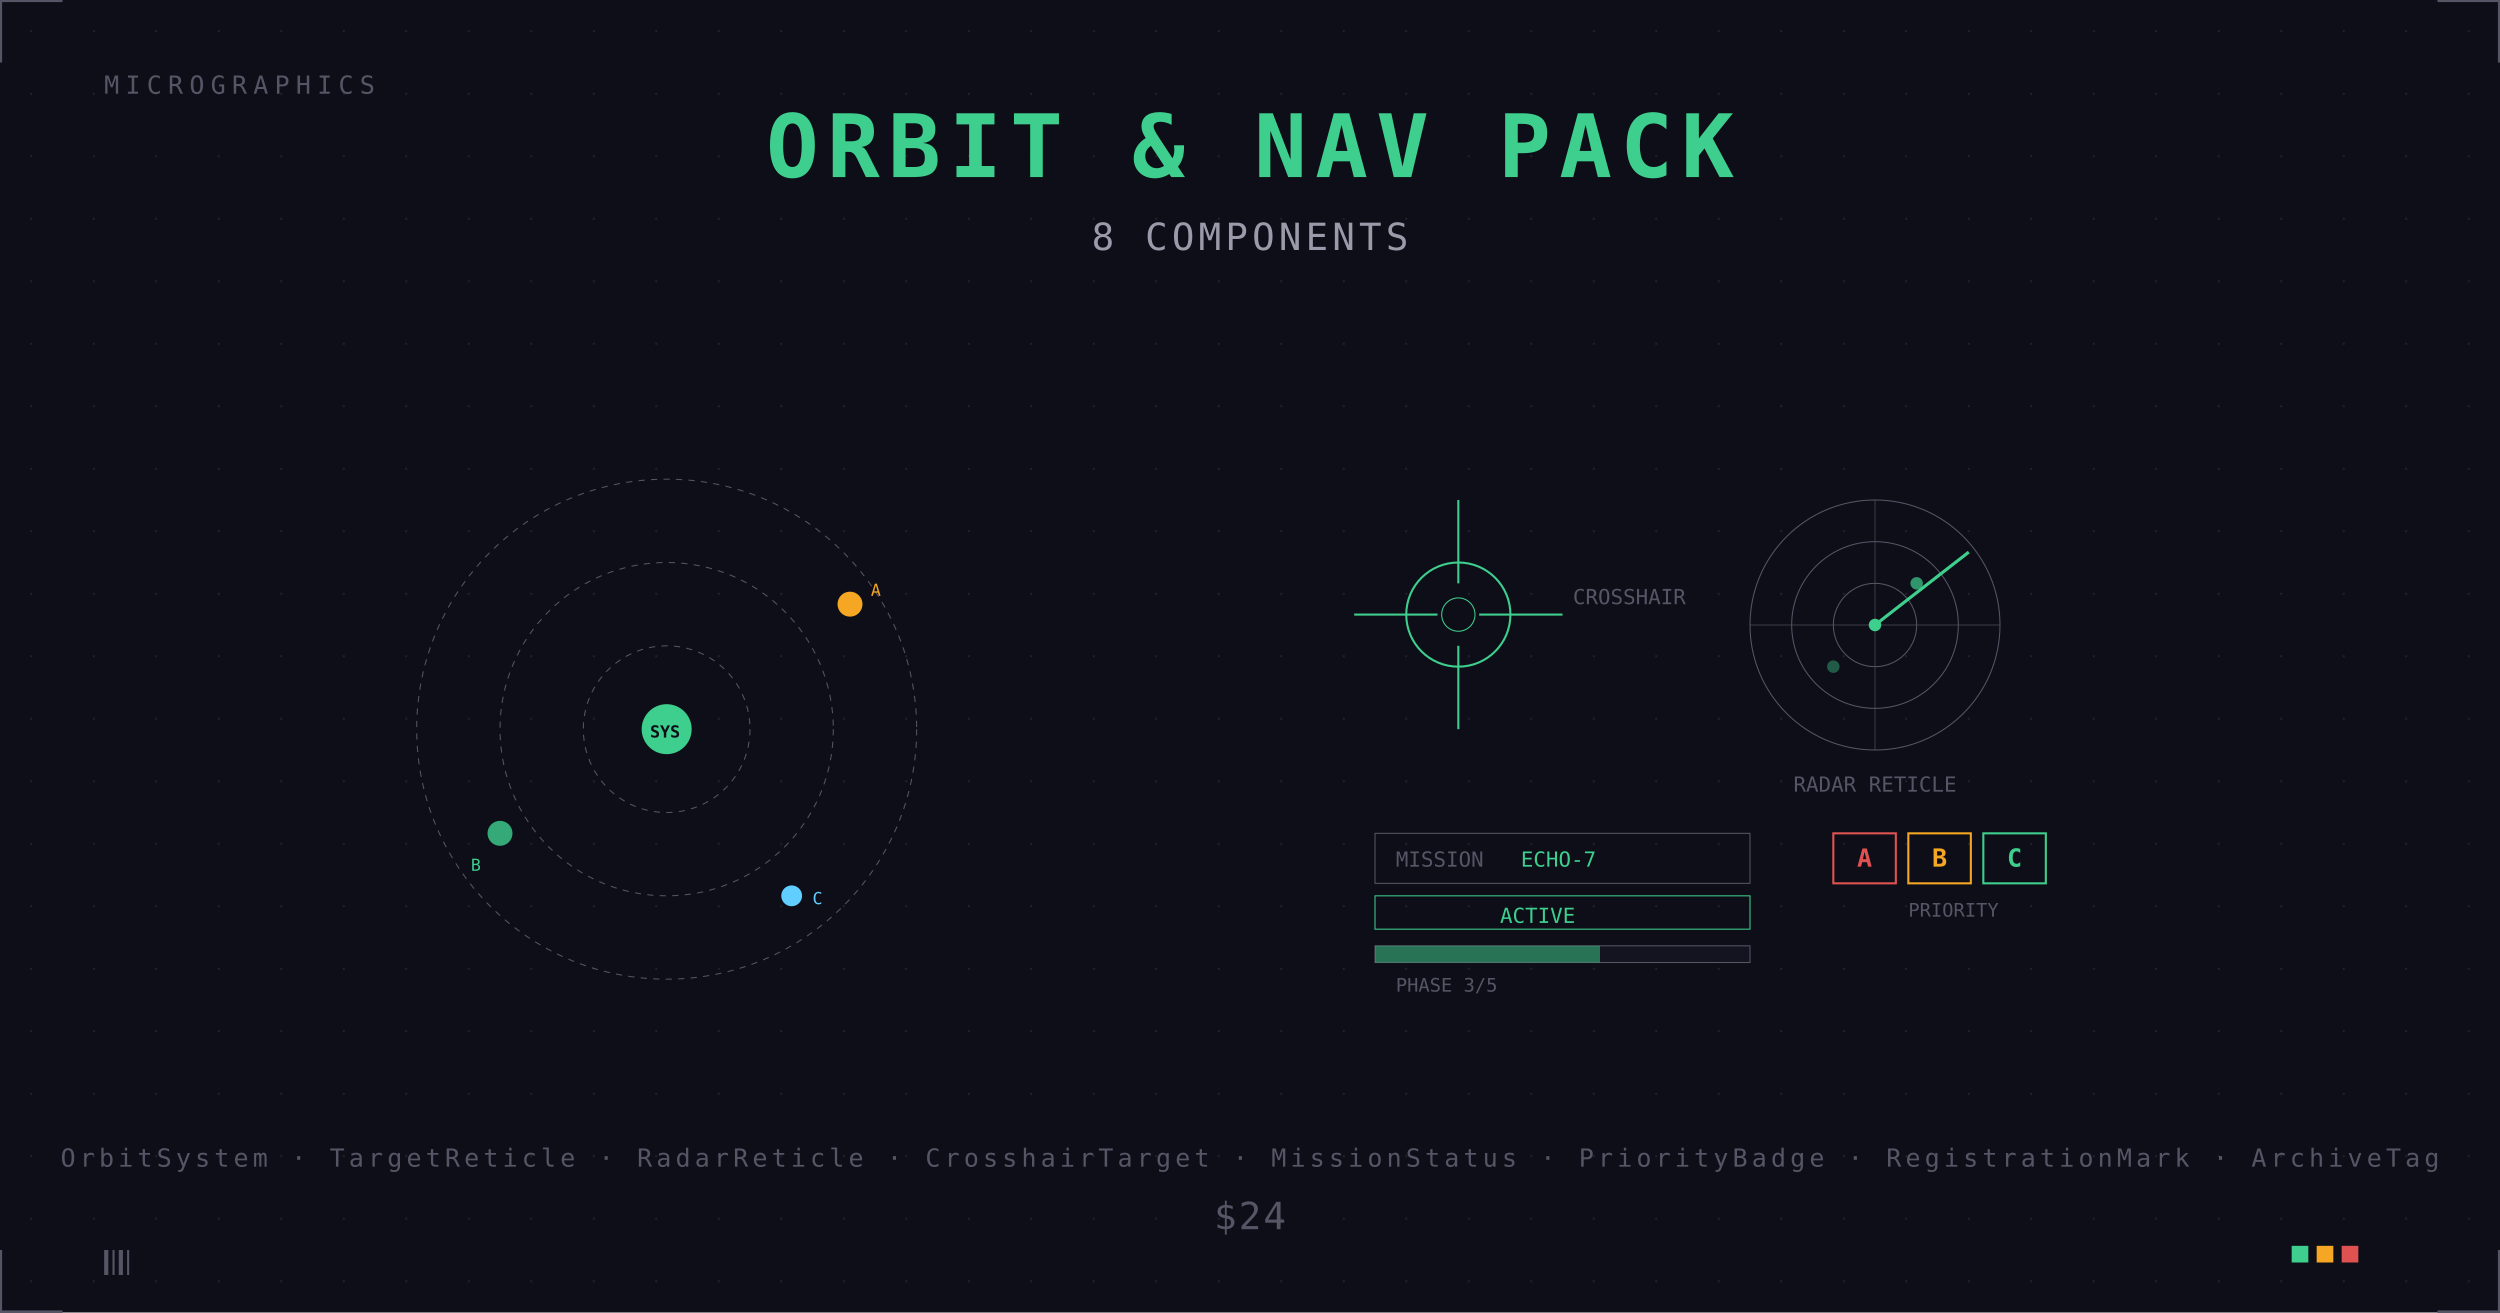
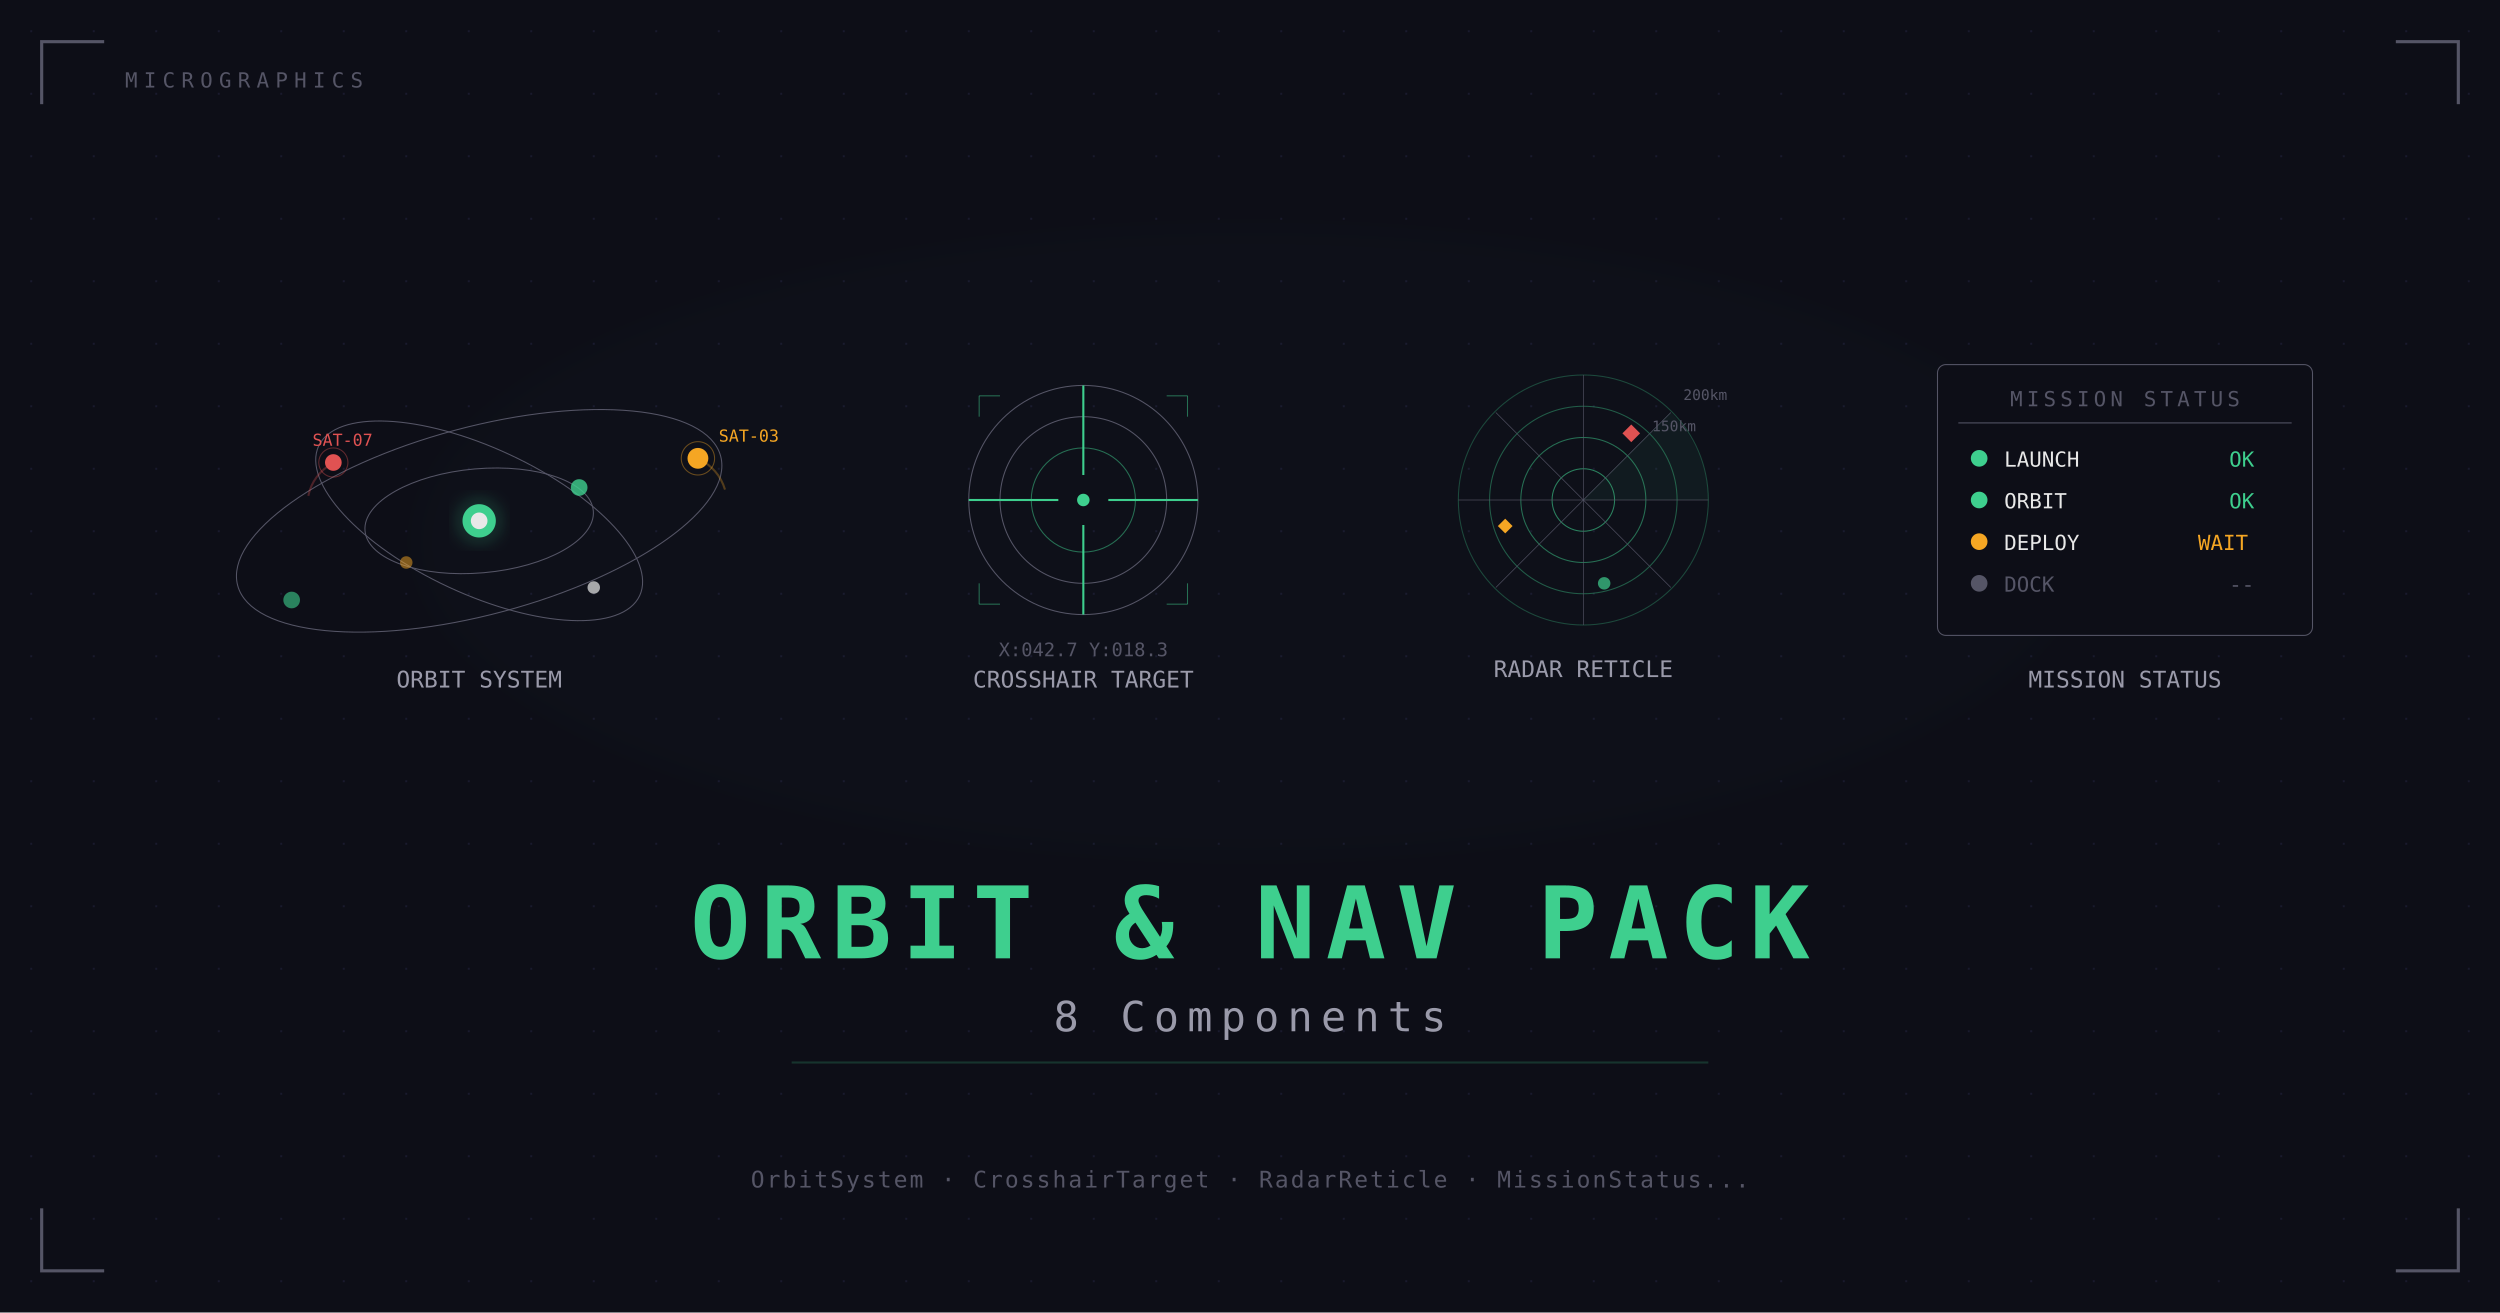
<svg xmlns="http://www.w3.org/2000/svg" width="1200" height="630" viewBox="0 0 1200 630">
+   <defs>
+     <pattern id="grid-o" width="30" height="30" patternUnits="userSpaceOnUse">
+       <circle cx="15" cy="15" r="0.5" fill="#1a1b2e" />
+     </pattern>
+     <filter id="blur-o">
+       <feGaussianBlur stdDeviation="6" />
+     </filter>
+     <filter id="glow-o">
+       <feGaussianBlur stdDeviation="3" />
+     </filter>
+   </defs>
  <rect width="1200" height="630" fill="#0d0e17" />
-   <pattern id="grid-orb" width="30" height="30" patternUnits="userSpaceOnUse">
-     <circle cx="15" cy="15" r="0.5" fill="#555566" opacity="0.3" />
-   </pattern>
-   <rect width="1200" height="630" fill="url(#grid-orb)" />
-   <line x1="0" y1="30" x2="0" y2="0" stroke="#555566" stroke-width="2" />
-   <line x1="0" y1="0" x2="30" y2="0" stroke="#555566" stroke-width="2" />
-   <line x1="1170" y1="0" x2="1200" y2="0" stroke="#555566" stroke-width="2" />
-   <line x1="1200" y1="0" x2="1200" y2="30" stroke="#555566" stroke-width="2" />
-   <line x1="0" y1="600" x2="0" y2="630" stroke="#555566" stroke-width="2" />
-   <line x1="0" y1="630" x2="30" y2="630" stroke="#555566" stroke-width="2" />
-   <line x1="1200" y1="600" x2="1200" y2="630" stroke="#555566" stroke-width="2" />
-   <line x1="1170" y1="630" x2="1200" y2="630" stroke="#555566" stroke-width="2" />
-   <text x="50" y="45" fill="#555566" font-family="monospace" font-size="12" letter-spacing="3">MICROGRAPHICS</text>
-   <text x="600" y="85" text-anchor="middle" fill="#3ecf8e" font-family="monospace" font-size="42" font-weight="bold" letter-spacing="4">ORBIT &amp; NAV PACK</text>
-   <text x="600" y="120" text-anchor="middle" fill="#9a9aaa" font-family="monospace" font-size="18" letter-spacing="2">8 COMPONENTS</text>
-   <circle cx="320" cy="350" r="120" fill="none" stroke="#555566" stroke-width="0.5" stroke-dasharray="3 3" />
-   <circle cx="320" cy="350" r="80" fill="none" stroke="#555566" stroke-width="0.5" stroke-dasharray="3 3" />
-   <circle cx="320" cy="350" r="40" fill="none" stroke="#555566" stroke-width="0.5" stroke-dasharray="3 3" />
-   <circle cx="320" cy="350" r="12" fill="#3ecf8e" />
-   <text x="312" y="354" fill="#0d0e17" font-family="monospace" font-size="8" font-weight="bold">SYS</text>
-   <circle cx="408" cy="290" r="6" fill="#f5a623" />
-   <text x="418" y="286" fill="#f5a623" font-family="monospace" font-size="8">A</text>
-   <circle cx="240" cy="400" r="6" fill="#3ecf8e" opacity="0.8" />
-   <text x="226" y="418" fill="#3ecf8e" font-family="monospace" font-size="8">B</text>
-   <circle cx="380" cy="430" r="5" fill="#60cfff" />
-   <text x="390" y="434" fill="#60cfff" font-family="monospace" font-size="8">C</text>
-   <line x1="700" y1="240" x2="700" y2="280" stroke="#3ecf8e" stroke-width="1" />
-   <line x1="700" y1="310" x2="700" y2="350" stroke="#3ecf8e" stroke-width="1" />
-   <line x1="650" y1="295" x2="690" y2="295" stroke="#3ecf8e" stroke-width="1" />
-   <line x1="710" y1="295" x2="750" y2="295" stroke="#3ecf8e" stroke-width="1" />
-   <circle cx="700" cy="295" r="25" fill="none" stroke="#3ecf8e" stroke-width="1" />
-   <circle cx="700" cy="295" r="8" fill="none" stroke="#3ecf8e" stroke-width="0.5" />
-   <text x="755" y="290" fill="#555566" font-family="monospace" font-size="10">CROSSHAIR</text>
-   <circle cx="900" cy="300" r="60" fill="none" stroke="#555566" stroke-width="0.5" />
-   <circle cx="900" cy="300" r="40" fill="none" stroke="#555566" stroke-width="0.5" />
-   <circle cx="900" cy="300" r="20" fill="none" stroke="#555566" stroke-width="0.5" />
-   <line x1="840" y1="300" x2="960" y2="300" stroke="#555566" stroke-width="0.3" />
-   <line x1="900" y1="240" x2="900" y2="360" stroke="#555566" stroke-width="0.3" />
-   <line x1="900" y1="300" x2="945" y2="265" stroke="#3ecf8e" stroke-width="1.5" />
-   <circle cx="900" cy="300" r="3" fill="#3ecf8e" />
-   <circle cx="920" cy="280" r="3" fill="#3ecf8e" opacity="0.7" />
-   <circle cx="880" cy="320" r="3" fill="#3ecf8e" opacity="0.4" />
-   <text x="900" y="380" text-anchor="middle" fill="#555566" font-family="monospace" font-size="10">RADAR RETICLE</text>
-   <rect x="660" y="400" width="180" height="24" fill="none" stroke="#555566" stroke-width="0.5" />
-   <text x="670" y="416" fill="#555566" font-family="monospace" font-size="10">MISSION</text>
-   <text x="730" y="416" fill="#3ecf8e" font-family="monospace" font-size="10">ECHO-7</text>
-   <rect x="660" y="430" width="180" height="16" fill="none" stroke="#3ecf8e" stroke-width="0.5" />
-   <text x="720" y="443" fill="#3ecf8e" font-family="monospace" font-size="10">ACTIVE</text>
-   <rect x="660" y="454" width="180" height="8" fill="#13141f" stroke="#555566" stroke-width="0.5" />
-   <rect x="660" y="454" width="108" height="8" fill="#3ecf8e" opacity="0.5" />
-   <text x="670" y="476" fill="#555566" font-family="monospace" font-size="9">PHASE 3/5</text>
-   <rect x="880" y="400" width="30" height="24" fill="none" stroke="#e05252" stroke-width="1" />
-   <text x="895" y="416" text-anchor="middle" fill="#e05252" font-family="monospace" font-size="12" font-weight="bold">A</text>
-   <rect x="916" y="400" width="30" height="24" fill="none" stroke="#f5a623" stroke-width="1" />
-   <text x="931" y="416" text-anchor="middle" fill="#f5a623" font-family="monospace" font-size="12" font-weight="bold">B</text>
-   <rect x="952" y="400" width="30" height="24" fill="none" stroke="#3ecf8e" stroke-width="1" />
-   <text x="967" y="416" text-anchor="middle" fill="#3ecf8e" font-family="monospace" font-size="12" font-weight="bold">C</text>
-   <text x="916" y="440" fill="#555566" font-family="monospace" font-size="9">PRIORITY</text>
-   <text x="600" y="560" text-anchor="middle" fill="#555566" font-family="monospace" font-size="12" letter-spacing="2">OrbitSystem · TargetReticle · RadarReticle · CrosshairTarget · MissionStatus · PriorityBadge · RegistrationMark · ArchiveTag</text>
-   <text x="600" y="590" text-anchor="middle" fill="#555566" font-family="monospace" font-size="18" letter-spacing="1">$24</text>
-   <rect x="50" y="600" width="2" height="12" fill="#555566" />
-   <rect x="54" y="600" width="1" height="12" fill="#555566" />
-   <rect x="57" y="600" width="2" height="12" fill="#555566" />
-   <rect x="61" y="600" width="1" height="12" fill="#555566" />
-   <rect x="1100" y="598" width="8" height="8" fill="#3ecf8e" />
-   <rect x="1112" y="598" width="8" height="8" fill="#f5a623" />
-   <rect x="1124" y="598" width="8" height="8" fill="#e05252" />
+   <rect width="1200" height="630" fill="url(#grid-o)" />
+   <g stroke="#555566" stroke-width="1.5" fill="none">
+     <polyline points="20,50 20,20 50,20" />
+     <polyline points="1150,20 1180,20 1180,50" />
+     <polyline points="1180,580 1180,610 1150,610" />
+     <polyline points="50,610 20,610 20,580" />
+   </g>
+   <text x="60" y="42" font-family="monospace" font-size="10" fill="#555566" letter-spacing="3">MICROGRAPHICS</text>
+   <ellipse cx="600" cy="260" rx="400" ry="150" fill="#3ecf8e" opacity="0.015" filter="url(#blur-o)" />
+   <g transform="translate(230, 250)">
+     <ellipse cx="0" cy="0" rx="120" ry="45" fill="none" stroke="#555566" stroke-width="0.5" transform="rotate(-15)" />
+     <ellipse cx="0" cy="0" rx="85" ry="35" fill="none" stroke="#555566" stroke-width="0.5" transform="rotate(25)" />
+     <ellipse cx="0" cy="0" rx="55" ry="25" fill="none" stroke="#555566" stroke-width="0.5" transform="rotate(-5)" />
+     <circle cx="0" cy="0" r="12" fill="#3ecf8e" opacity="0.15" filter="url(#glow-o)" />
+     <circle cx="0" cy="0" r="8" fill="#3ecf8e" />
+     <circle cx="0" cy="0" r="4" fill="#e8e8e8" />
+     <circle cx="105" cy="-30" r="5" fill="#f5a623" />
+     <circle cx="105" cy="-30" r="8" fill="none" stroke="#f5a623" stroke-width="0.5" opacity="0.4" />
+     <circle cx="-90" cy="38" r="4" fill="#3ecf8e" opacity="0.6" />
+     <circle cx="-70" cy="-28" r="4" fill="#e05252" />
+     <circle cx="-70" cy="-28" r="7" fill="none" stroke="#e05252" stroke-width="0.5" opacity="0.4" />
+     <circle cx="55" cy="32" r="3" fill="#e8e8e8" opacity="0.7" />
+     <circle cx="48" cy="-16" r="4" fill="#3ecf8e" opacity="0.8" />
+     <circle cx="-35" cy="20" r="3" fill="#f5a623" opacity="0.5" />
+     <path d="M105,-30 Q115,-25 118,-15" fill="none" stroke="#f5a623" stroke-width="1" opacity="0.3" />
+     <path d="M-70,-28 Q-80,-22 -82,-12" fill="none" stroke="#e05252" stroke-width="1" opacity="0.3" />
+     <text x="115" y="-38" font-family="monospace" font-size="8" fill="#f5a623">SAT-03</text>
+     <text x="-80" y="-36" font-family="monospace" font-size="8" fill="#e05252">SAT-07</text>
+     <text x="0" y="80" font-family="monospace" font-size="11" fill="#9a9aaa" text-anchor="middle">ORBIT SYSTEM</text>
+   </g>
+   <g transform="translate(520, 240)">
+     <circle cx="0" cy="0" r="55" fill="none" stroke="#555566" stroke-width="0.5" />
+     <circle cx="0" cy="0" r="40" fill="none" stroke="#555566" stroke-width="0.5" />
+     <circle cx="0" cy="0" r="25" fill="none" stroke="#3ecf8e" stroke-width="0.5" opacity="0.5" />
+     <line x1="0" y1="-55" x2="0" y2="-12" stroke="#3ecf8e" stroke-width="1" />
+     <line x1="0" y1="12" x2="0" y2="55" stroke="#3ecf8e" stroke-width="1" />
+     <line x1="-55" y1="0" x2="-12" y2="0" stroke="#3ecf8e" stroke-width="1" />
+     <line x1="12" y1="0" x2="55" y2="0" stroke="#3ecf8e" stroke-width="1" />
+     <circle cx="0" cy="0" r="3" fill="#3ecf8e" />
+     <polyline points="-50,-50 -50,-40" stroke="#3ecf8e" stroke-width="0.5" fill="none" opacity="0.5" />
+     <polyline points="-50,-50 -40,-50" stroke="#3ecf8e" stroke-width="0.5" fill="none" opacity="0.5" />
+     <polyline points="50,-50 50,-40" stroke="#3ecf8e" stroke-width="0.5" fill="none" opacity="0.5" />
+     <polyline points="50,-50 40,-50" stroke="#3ecf8e" stroke-width="0.5" fill="none" opacity="0.5" />
+     <polyline points="-50,50 -50,40" stroke="#3ecf8e" stroke-width="0.5" fill="none" opacity="0.5" />
+     <polyline points="-50,50 -40,50" stroke="#3ecf8e" stroke-width="0.5" fill="none" opacity="0.5" />
+     <polyline points="50,50 50,40" stroke="#3ecf8e" stroke-width="0.5" fill="none" opacity="0.5" />
+     <polyline points="50,50 40,50" stroke="#3ecf8e" stroke-width="0.5" fill="none" opacity="0.5" />
+     <text x="0" y="75" font-family="monospace" font-size="9" fill="#555566" text-anchor="middle">X:042.7  Y:018.3</text>
+     <text x="0" y="90" font-family="monospace" font-size="11" fill="#9a9aaa" text-anchor="middle">CROSSHAIR TARGET</text>
+   </g>
+   <g transform="translate(760, 240)">
+     <circle cx="0" cy="0" r="60" fill="none" stroke="#3ecf8e" stroke-width="0.5" opacity="0.3" />
+     <circle cx="0" cy="0" r="45" fill="none" stroke="#3ecf8e" stroke-width="0.5" opacity="0.4" />
+     <circle cx="0" cy="0" r="30" fill="none" stroke="#3ecf8e" stroke-width="0.5" opacity="0.5" />
+     <circle cx="0" cy="0" r="15" fill="none" stroke="#3ecf8e" stroke-width="0.5" opacity="0.6" />
+     <line x1="0" y1="-60" x2="0" y2="60" stroke="#555566" stroke-width="0.3" />
+     <line x1="-60" y1="0" x2="60" y2="0" stroke="#555566" stroke-width="0.3" />
+     <line x1="-42" y1="-42" x2="42" y2="42" stroke="#555566" stroke-width="0.3" />
+     <line x1="42" y1="-42" x2="-42" y2="42" stroke="#555566" stroke-width="0.3" />
+     <path d="M0,0 L42,-42 A60,60 0 0,1 60,0 Z" fill="#3ecf8e" opacity="0.06" />
+     <rect x="20" y="-35" width="6" height="6" fill="#e05252" transform="rotate(45,23,-32)" />
+     <rect x="-40" y="10" width="5" height="5" fill="#f5a623" transform="rotate(45,-37.5,12.5)" />
+     <circle cx="10" cy="40" r="3" fill="#3ecf8e" opacity="0.7" />
+     <text x="48" y="-48" font-family="monospace" font-size="7" fill="#555566">200km</text>
+     <text x="33" y="-33" font-family="monospace" font-size="7" fill="#555566">150km</text>
+     <text x="0" y="85" font-family="monospace" font-size="11" fill="#9a9aaa" text-anchor="middle">RADAR RETICLE</text>
+   </g>
+   <g transform="translate(930, 175)">
+     <rect x="0" y="0" width="180" height="130" rx="4" fill="#0d0e17" stroke="#555566" stroke-width="0.5" />
+     <text x="90" y="20" font-family="monospace" font-size="10" fill="#555566" text-anchor="middle" letter-spacing="2">MISSION STATUS</text>
+     <line x1="10" y1="28" x2="170" y2="28" stroke="#555566" stroke-width="0.5" />
+     <circle cx="20" cy="45" r="4" fill="#3ecf8e" />
+     <text x="32" y="49" font-family="monospace" font-size="10" fill="#e8e8e8">LAUNCH</text>
+     <text x="140" y="49" font-family="monospace" font-size="10" fill="#3ecf8e">OK</text>
+     <circle cx="20" cy="65" r="4" fill="#3ecf8e" />
+     <text x="32" y="69" font-family="monospace" font-size="10" fill="#e8e8e8">ORBIT</text>
+     <text x="140" y="69" font-family="monospace" font-size="10" fill="#3ecf8e">OK</text>
+     <circle cx="20" cy="85" r="4" fill="#f5a623" />
+     <text x="32" y="89" font-family="monospace" font-size="10" fill="#e8e8e8">DEPLOY</text>
+     <text x="125" y="89" font-family="monospace" font-size="10" fill="#f5a623">WAIT</text>
+     <circle cx="20" cy="105" r="4" fill="#555566" />
+     <text x="32" y="109" font-family="monospace" font-size="10" fill="#555566">DOCK</text>
+     <text x="140" y="109" font-family="monospace" font-size="10" fill="#555566">--</text>
+     <text x="90" y="155" font-family="monospace" font-size="11" fill="#9a9aaa" text-anchor="middle">MISSION STATUS</text>
+   </g>
+   <text x="600" y="460" font-family="monospace" font-size="48" fill="#3ecf8e" text-anchor="middle" font-weight="bold" letter-spacing="5">ORBIT &amp; NAV PACK</text>
+   <text x="600" y="495" font-family="monospace" font-size="20" fill="#9a9aaa" text-anchor="middle" letter-spacing="4">8 Components</text>
+   <line x1="380" y1="510" x2="820" y2="510" stroke="#3ecf8e" stroke-width="1" opacity="0.2" />
+   <text x="600" y="570" font-family="monospace" font-size="11" fill="#555566" text-anchor="middle" letter-spacing="1">OrbitSystem  ·  CrosshairTarget  ·  RadarReticle  ·  MissionStatus...</text>
</svg>
